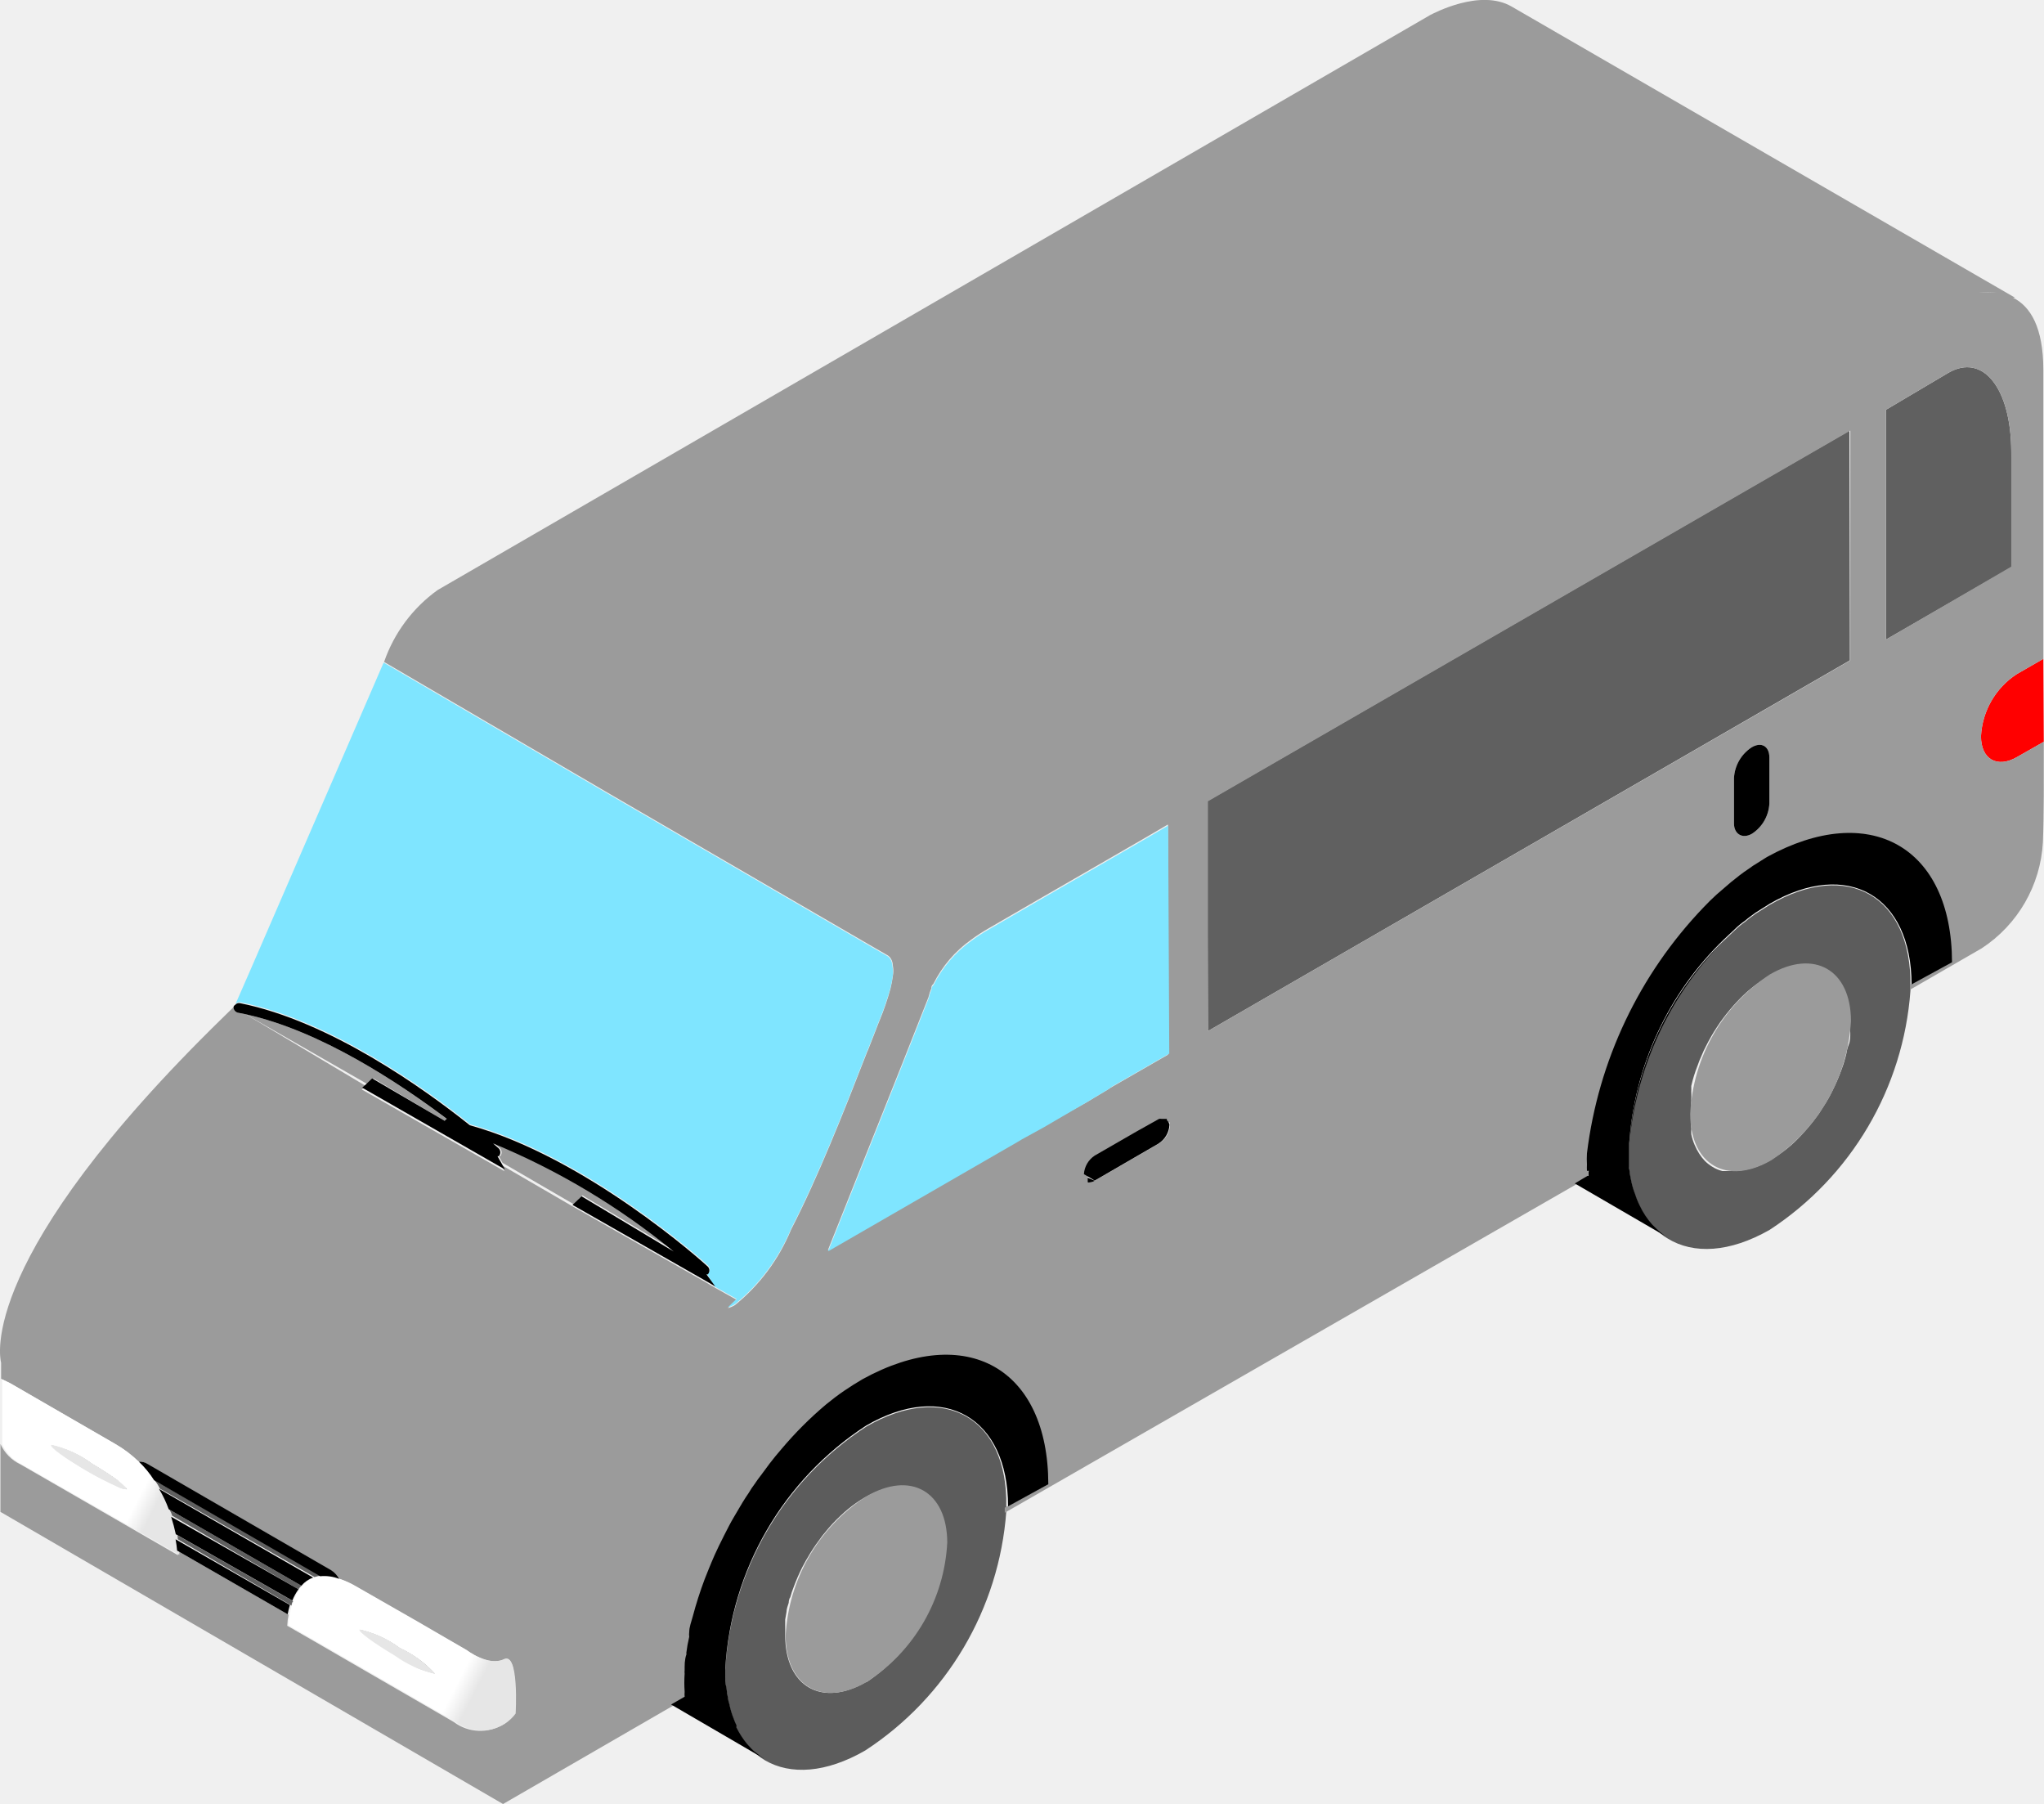
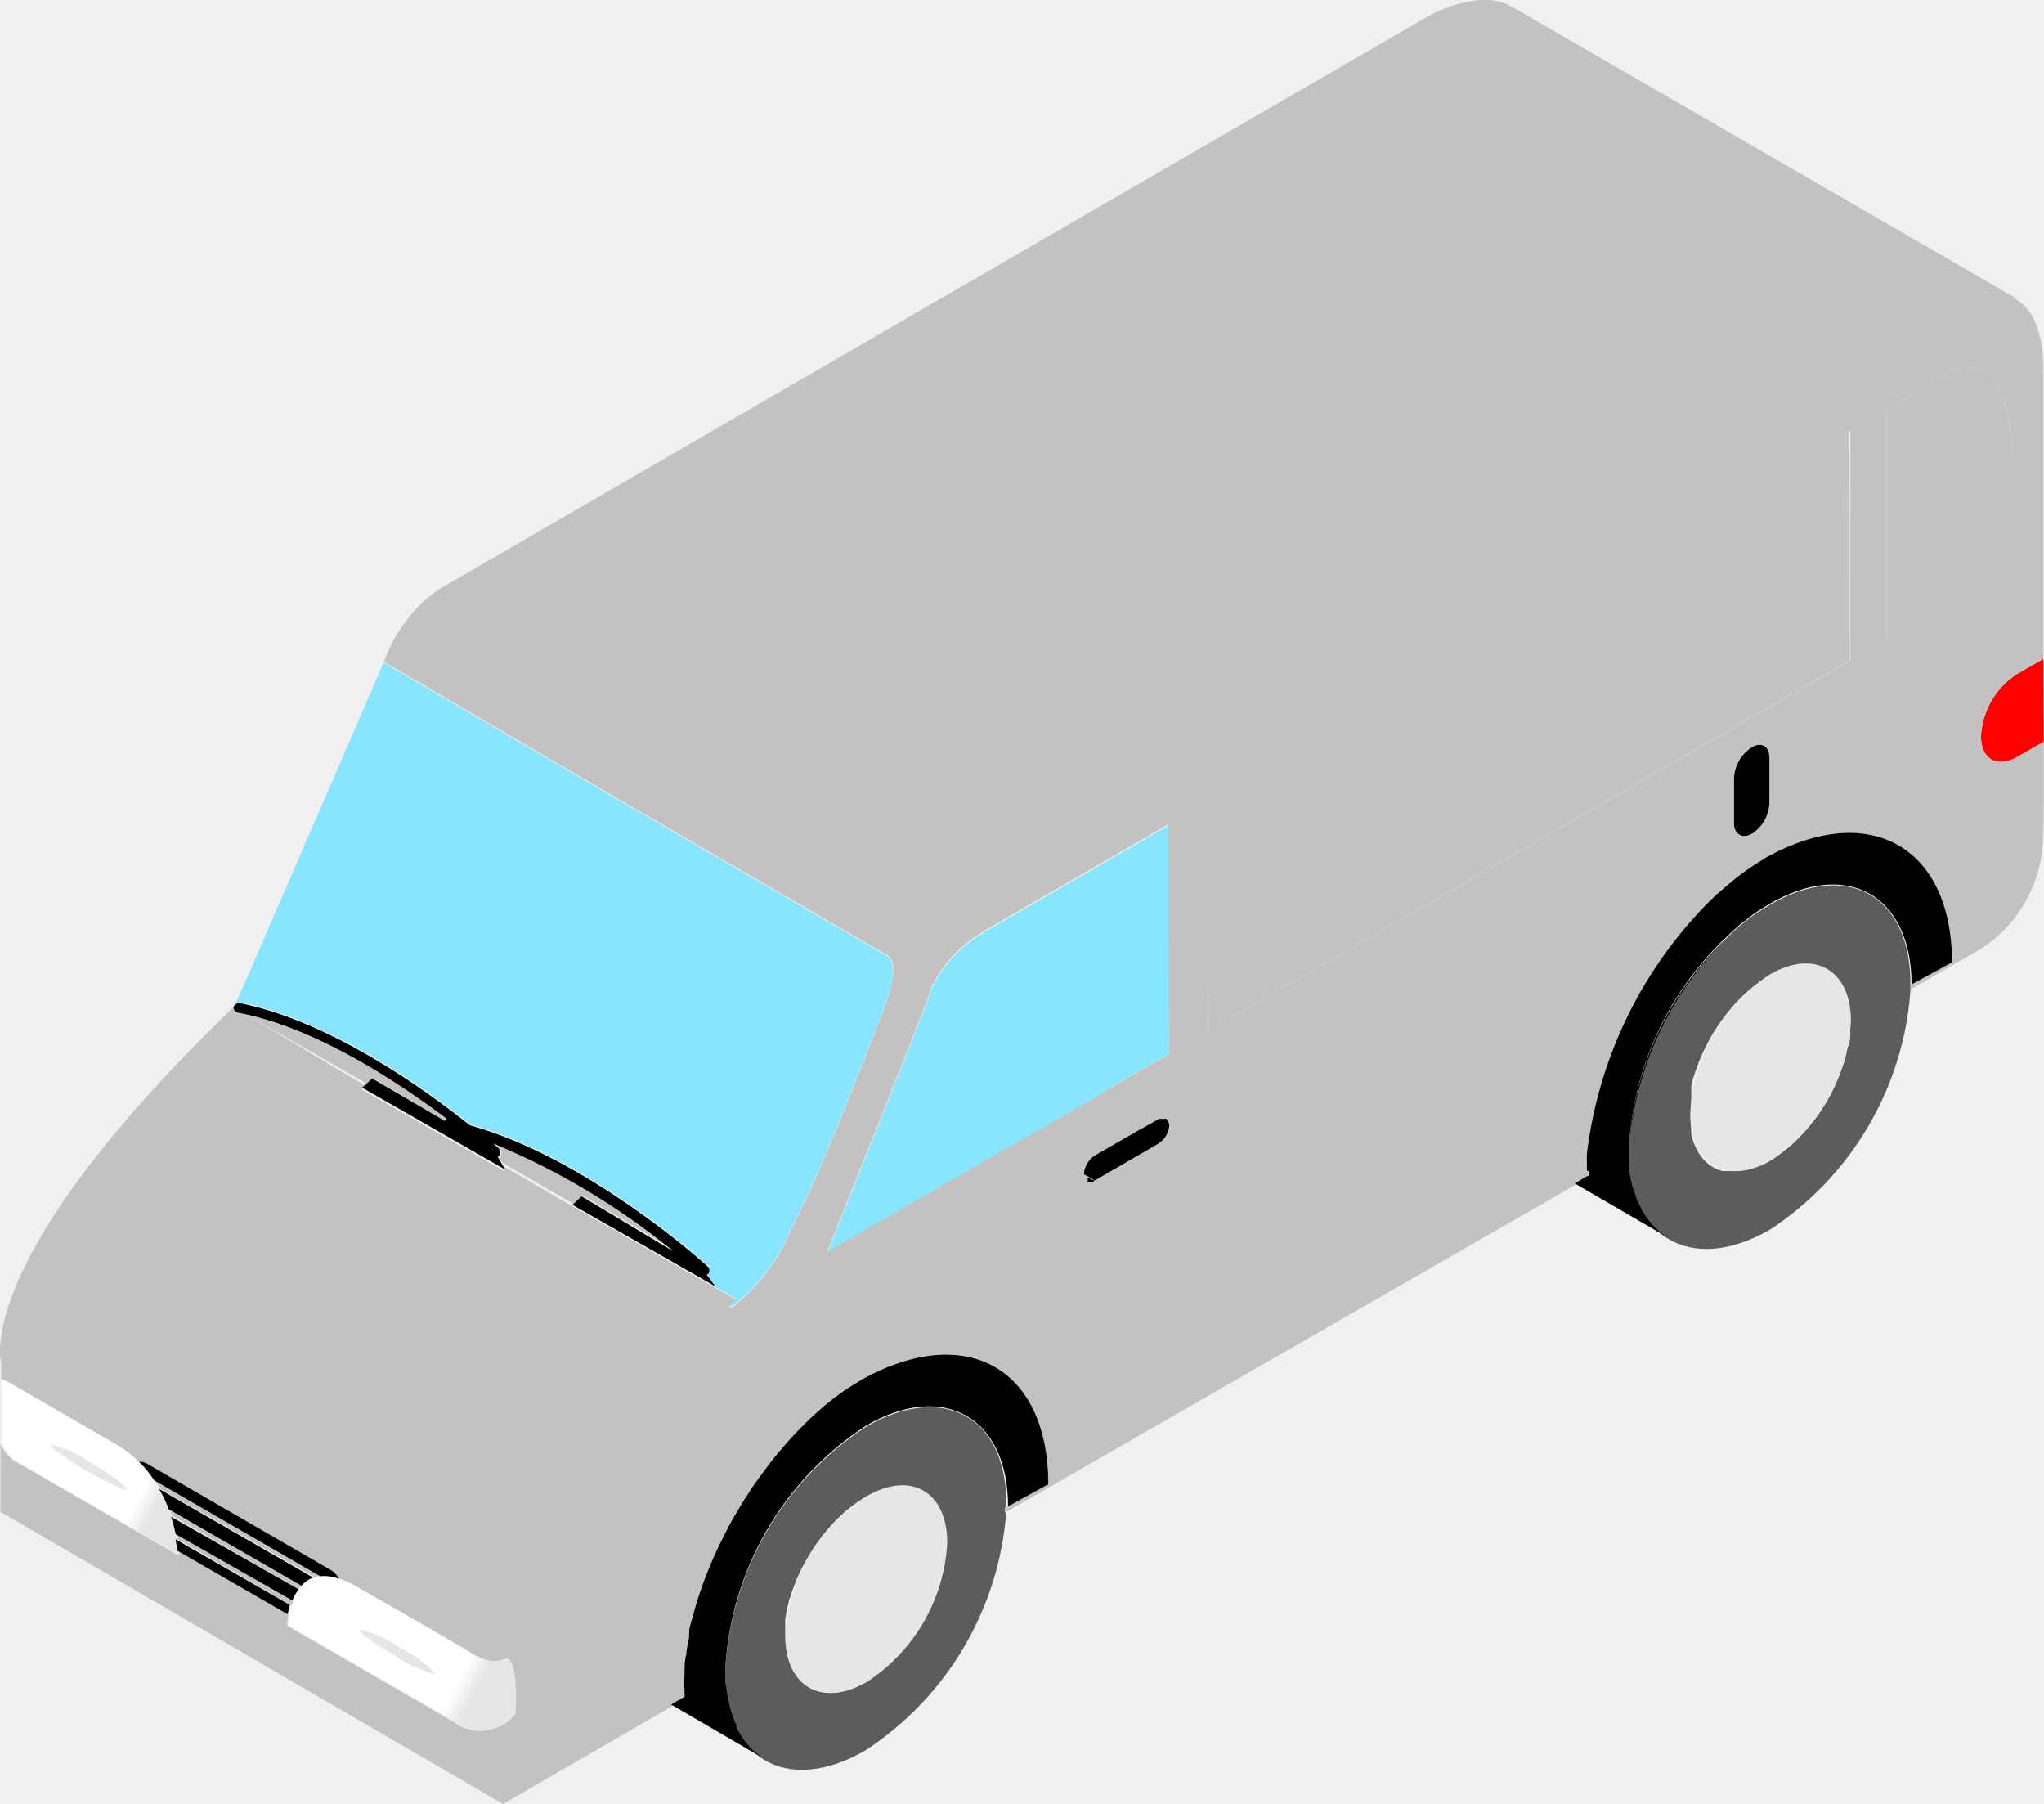
<svg xmlns="http://www.w3.org/2000/svg" xmlns:xlink="http://www.w3.org/1999/xlink" id="Capa_1" data-name="Capa 1" viewBox="0 0 92.44 81.55">
  <defs>
-     <style>.cls-1{fill:red;}.cls-2{fill:#b0b1b1;}.cls-3{fill:#5c5c5c;}.cls-4{fill:#606060;}.cls-5{fill:#9b9b9b;}.cls-6{fill:url(#linear-gradient);}.cls-7{fill:url(#linear-gradient-2);}.cls-8{fill:url(#linear-gradient-3);}.cls-9{fill:#fff;}.cls-10{fill:#e6e6e6;}.cls-11{fill:#7fe5ff;}</style>
+     <style>.cls-1{fill:red;}.cls-2{fill:#b0b1b1;}.cls-3{fill:#5c5c5c;}.body{fill:#c4c2c1;}.cls-6{fill:url(#linear-gradient);}.cls-7{fill:url(#linear-gradient-2);}.cls-8{fill:url(#linear-gradient-3);}.cls-9{fill:#fff;}.cls-10{fill:#e6e6e6;}.cls-11{fill:#87e5ff;}.cls-12{fill:#e6e6e6;}</style>
    <linearGradient id="linear-gradient" x1="34.22" y1="120.26" x2="44.27" y2="125.41" gradientUnits="userSpaceOnUse">
      <stop offset="0" stop-color="#fff" />
      <stop offset="0.74" stop-color="#fff" />
      <stop offset="0.82" stop-color="#e6e6e6" />
    </linearGradient>
    <linearGradient id="linear-gradient-2" x1="37.12" y1="121.93" x2="40.52" y2="123.68" xlink:href="#linear-gradient" />
    <linearGradient id="linear-gradient-3" x1="20.16" y1="112" x2="29.76" y2="116.92" xlink:href="#linear-gradient" />
  </defs>
  <path class="cls-1" d="M113.32,81.68l-1.21.69c-.9.52-1.63.1-1.63-.94a3.57,3.57,0,0,1,1.62-2.81l1.2-.69C113.31,79.22,113.31,80.48,113.32,81.68Z" transform="translate(-20.89 -48.14)" />
  <path class="cls-2" d="M73.63,98.7l-.09,0h0a.11.11,0,0,1,.08,0Z" transform="translate(-20.89 -48.14)" />
  <path class="cls-2" d="M70.4,101.53a.55.55,0,0,1-.22.07.17.17,0,0,1-.1,0h0l0,0s0,0,0-.06a.05.05,0,0,1,0,0s0,0,0,0,0-.1,0-.15Z" transform="translate(-20.89 -48.14)" />
  <path class="cls-3" d="M100.93,89.05l-.65.41c-.15.11-.32.23-.47.36a3.35,3.35,0,0,0-.47.39l-.49.46a14.17,14.17,0,0,0-4.28,9.22c0,.07,0,.13,0,.2v.22c0,.23,0,.45,0,.66a.13.13,0,0,0,0,.06,5.58,5.58,0,0,0,.1.59,3.43,3.43,0,0,0,.17.57,3.52,3.52,0,0,0,.21.52,3.57,3.57,0,0,0,.57.86c.12.12.24.24.36.34a2.44,2.44,0,0,0,.33.23c1.17.72,2.8.64,4.61-.39a14.14,14.14,0,0,0,6.37-10.82V92.7C107.33,88.66,104.46,87,100.93,89.05Zm3.64,5.79c0,.18,0,.37-.08.56s-.08.34-.13.51a5.1,5.1,0,0,1-.2.63,8.74,8.74,0,0,1-.39.9,6.08,6.08,0,0,1-.42.74l-.21.33-.27.36c-.16.2-.32.39-.49.57a5.88,5.88,0,0,1-1.42,1.15,3.34,3.34,0,0,1-1.64.5l-.27,0-.13,0-.13,0a1.52,1.52,0,0,1-.47-.2,1.85,1.85,0,0,1-.32-.25,2.1,2.1,0,0,1-.26-.33,2.52,2.52,0,0,1-.21-.4h0a2.57,2.57,0,0,1-.15-.47h0a1.09,1.09,0,0,1,0-.26,2.72,2.72,0,0,1,0-.58,2.42,2.42,0,0,1,0-.46.91.91,0,0,1,0-.23,1.1,1.1,0,0,1,0-.18l0-.16a.76.76,0,0,1,0-.16.22.22,0,0,1,0-.08.36.36,0,0,1,0-.1,6.21,6.21,0,0,1,.28-.9,4.22,4.22,0,0,1,.18-.45,4.54,4.54,0,0,1,.21-.45,8.1,8.1,0,0,1,.49-.85c.09-.14.18-.27.28-.4a9,9,0,0,1,.62-.74,6.29,6.29,0,0,1,1.42-1.15c2-1.16,3.65-.23,3.66,2.09A5.21,5.21,0,0,1,104.57,94.84Z" transform="translate(-20.89 -48.14)" />
-   <path class="cls-4" d="M111.87,73.78l-5.69,3.28,0-10.39L109,65c1.57-.91,2.84.69,2.85,3.56Z" transform="translate(-20.89 -48.14)" />
-   <path class="cls-4" d="M73.59,98.67a.11.11,0,0,0-.08,0h0l.09,0Zm19.14,2.47v.22l.07,0h0a.6.6,0,0,1,0-.23Z" transform="translate(-20.89 -48.14)" />
-   <polygon class="cls-4" points="83.66 29.86 54.63 46.62 54.59 36.23 83.64 19.47 83.66 29.86" />
+   <path class="body" d="M111.87,73.78l-5.69,3.28,0-10.39L109,65c1.57-.91,2.84.69,2.85,3.56Z" transform="translate(-20.89 -48.14)" />
+   <path class="body" d="M73.59,98.67a.11.11,0,0,0-.08,0h0l.09,0Zm19.14,2.47v.22l.07,0h0a.6.6,0,0,1,0-.23Z" transform="translate(-20.89 -48.14)" />
+   <polygon class="body" points="83.66 29.86 54.63 46.62 54.59 36.23 83.64 19.47 83.66 29.86" />
  <path class="cls-3" d="M60.06,112.65a14.06,14.06,0,0,0-6.37,11v.22c0,.23,0,.45.06.67a2.7,2.7,0,0,0,.06.41,1.41,1.41,0,0,0,.07.31,3.7,3.7,0,0,0,.19.64,2.88,2.88,0,0,0,.13.31.47.47,0,0,0,0,.1,3.93,3.93,0,0,0,.48.74l.13.14a1.64,1.64,0,0,0,.31.28,2.36,2.36,0,0,0,.36.26l0,0c1.16.68,2.77.58,4.54-.44a14.14,14.14,0,0,0,6.38-10.81v-.23C66.47,112.25,63.59,110.6,60.06,112.65Zm0,11.54c-2,1.16-3.65.22-3.66-2.09v0c0-.14,0-.29,0-.43l0-.3.06-.35c0-.14.06-.27.1-.41s0,0,0,0,0-.16.07-.25a4,4,0,0,1,.15-.45,8.74,8.74,0,0,1,.39-.9c.08-.14.15-.29.24-.43a7.24,7.24,0,0,1,.54-.82,3,3,0,0,1,.27-.35,6.75,6.75,0,0,1,.68-.73c.11-.11.23-.21.35-.31a5.67,5.67,0,0,1,.73-.51c2-1.16,3.66-.22,3.67,2.09A8.07,8.07,0,0,1,60.09,124.19Z" transform="translate(-20.89 -48.14)" />
-   <path class="cls-4" d="M39,122.65a4.8,4.8,0,0,0-1.81-.83c-.06.1.66.62,1.6,1.18a5,5,0,0,0,1.81.82A5,5,0,0,0,39,122.65Zm-11.12-7.58a2.2,2.2,0,0,1,.24.38l7,4a.94.94,0,0,1,.3-.06Zm.79,1.6h0L34.39,120a.65.65,0,0,1,.13-.16l-6-3.46C28.56,116.49,28.6,116.58,28.63,116.67Zm.26,1.07,5.15,3c0-.06,0-.13.07-.2l-5.27-3C28.86,117.57,28.88,117.66,28.89,117.74Zm-2.68-2.65v0a0,0,0,0,0,0,0c-.29-.21-.71-.49-1.2-.78a4.8,4.8,0,0,0-1.81-.83c-.06.1.66.62,1.6,1.18a13.94,13.94,0,0,0,1.36.7,1,1,0,0,0,.43.13h0S26.48,115.3,26.21,115.09Zm0,.89h0Z" transform="translate(-20.89 -48.14)" />
-   <path class="cls-5" d="M100.93,92.2c2-1.16,3.66-.22,3.67,2.09A8.09,8.09,0,0,1,101,100.6c-2,1.16-3.66.22-3.67-2.09A8,8,0,0,1,100.93,92.2Z" transform="translate(-20.89 -48.14)" />
-   <path class="cls-5" d="M60.07,115.8c2-1.17,3.65-.23,3.66,2.08a8,8,0,0,1-3.64,6.31c-2,1.16-3.66.22-3.67-2.09A8,8,0,0,1,60.07,115.8Z" transform="translate(-20.89 -48.14)" />
-   <path class="cls-5" d="M41.09,98.73a.22.22,0,0,0-.1.09L37.78,96.9l-.27.26L32,94C35.4,94.75,38.93,97.1,41.09,98.73Z" transform="translate(-20.89 -48.14)" />
-   <path class="cls-5" d="M51.4,104.69l-4.17-2.5-.41.39-3.2-1.86-.17-.3.06,0a.26.26,0,0,0,0-.35l-.26-.23A32.44,32.44,0,0,1,51.4,104.69Z" transform="translate(-20.89 -48.14)" />
-   <path class="cls-5" d="M113.32,81.68l-1.21.69c-.9.52-1.63.1-1.63-.94a3.57,3.57,0,0,1,1.62-2.81l1.2-.69c0-5.13,0-10.51,0-13.06,0-1.94-.59-2.88-1.37-3.27l.09,0L89.26,48.44c-1.42-.83-3.53.3-3.69.38l-44.89,26a6.69,6.69,0,0,0-2.42,3.25l10.26,6,11.69,6.79.78.45h0a.46.46,0,0,1,.2.19.66.66,0,0,1,.08.3,1.23,1.23,0,0,1,0,.47,5.26,5.26,0,0,1-.11.58,11.67,11.67,0,0,1-.49,1.43c-.05.13-.11.27-.16.41l-.36.92a1.54,1.54,0,0,0-.08.19c-1,2.57-2.2,5.61-3.4,7.93a8.63,8.63,0,0,1-2.54,3.42,1.3,1.3,0,0,1-.32.14l.39-.38-1-.56-.39-.23-6.07-3.46,0,0-3.2-1.86.17.3-6.46-3.7.18-.16L32,94l-.35-.07a.26.26,0,0,1-.2-.25l-.48.47C19.85,105,20.88,109.51,20.94,109.76v.72l.39.19,2.11,1.22,2.63,1.52a5.27,5.27,0,0,1,1.07.81.64.64,0,0,1,.37.09l8.33,4.82a1.07,1.07,0,0,1,.39.4h0a3.94,3.94,0,0,1,.74.34l2.78,1.6L42,122.76s1,.75,1.68.41h0c.7-.34.48,2.47.48,2.47a1.9,1.9,0,0,1-.49.46,2,2,0,0,1-2.26-.1c-1-.57-7.2-4.17-7.53-4.35a3.34,3.34,0,0,1,.06-.5h0l-5-2.88c0,.1,0,.17,0,.19l-7.13-4.11a1.85,1.85,0,0,1-.9-.92v3.07l22.73,13.21,7.61-4.4.61-.35a1.64,1.64,0,0,1,0-.22h0v0a7.68,7.68,0,0,1,0-.83.61.61,0,0,1,0-.14c0-.23,0-.48.08-.72a.22.22,0,0,0,0-.08,6.43,6.43,0,0,1,.13-.72.78.78,0,0,1,0-.21c0-.24.1-.48.16-.71a17.44,17.44,0,0,1,.54-1.69l.18-.45c.09-.22.18-.44.27-.64s.27-.58.42-.87.29-.58.46-.86.26-.45.39-.66.17-.27.26-.4a4.4,4.4,0,0,1,.3-.45c.08-.12.15-.22.23-.32s.28-.38.43-.58.36-.45.54-.66a16.76,16.76,0,0,1,2-2c.27-.22.54-.43.82-.62s.55-.36.84-.53c4.54-2.62,8.23-.52,8.24,4.71l-1.82,1v.23L92.16,101.7l.57-.34v-.22a2.81,2.81,0,0,1,0-.29,4.19,4.19,0,0,1,0-.5,18.41,18.41,0,0,1,5.28-11.13c.19-.2.38-.39.58-.57l.65-.56h0a3.79,3.79,0,0,1,.39-.31c.14-.11.3-.22.45-.32a3.15,3.15,0,0,1,.33-.22l.46-.29c4.54-2.62,8.24-.52,8.25,4.7l-1.83,1v.23l3.22-1.86a6.13,6.13,0,0,0,2.77-4.79C113.33,85,113.32,83.38,113.32,81.68Zm-2.11-20.3a3.37,3.37,0,0,0-.84,0A2.63,2.63,0,0,1,111.21,61.38ZM68.09,99.06l-1,.55h0l-.2.12-8.56,4.94,3.19-8h0l.08-.2.36-.91.71-1.8.21-.53a2.11,2.11,0,0,1,.13-.4c0-.06,0-.13.09-.2a5.43,5.43,0,0,1,1.71-2h0a7.94,7.94,0,0,1,.8-.52c2.37-1.38,7.82-4.51,8.1-4.69l0,10.41-2.59,1.49L71,97.4,70,98Zm5.19.8-2.88,1.67a.55.55,0,0,1-.22.07.17.17,0,0,1-.1,0h0l0,0s0,0,0-.06a.05.05,0,0,1,0,0s0,0,0,0,0-.1,0-.15a1.09,1.09,0,0,1,.49-.84l1.91-1.1,1-.56a.26.26,0,0,1,.1,0l.06,0h.07a.11.11,0,0,1,.08,0l0,0h0s0,0,0,0l0,0a0,0,0,0,0,0,0,.16.16,0,0,1,0,.06.36.36,0,0,1,0,.19A1.07,1.07,0,0,1,73.28,99.86Zm27.63-15.39a1.73,1.73,0,0,1-.79,1.37c-.44.25-.81,0-.81-.46V83.31a1.77,1.77,0,0,1,.8-1.38c.44-.26.8-.05.8.46ZM75.52,94.76l0-10.39,29.05-16.76,0,10.39Zm30.66-17.7,0-10.39L109,65c1.57-.91,2.84.69,2.85,3.56l0,5.2Z" transform="translate(-20.89 -48.14)" />
+   <path class="body" d="M39,122.65a4.8,4.8,0,0,0-1.81-.83c-.06.1.66.62,1.6,1.18a5,5,0,0,0,1.81.82A5,5,0,0,0,39,122.65Zm-11.12-7.58a2.2,2.2,0,0,1,.24.38l7,4a.94.94,0,0,1,.3-.06Zm.79,1.6h0L34.39,120a.65.65,0,0,1,.13-.16l-6-3.46C28.56,116.49,28.6,116.58,28.63,116.67Zm.26,1.07,5.15,3c0-.06,0-.13.07-.2l-5.27-3C28.86,117.57,28.88,117.66,28.89,117.74Zm-2.68-2.65v0a0,0,0,0,0,0,0c-.29-.21-.71-.49-1.2-.78a4.8,4.8,0,0,0-1.81-.83c-.06.1.66.62,1.6,1.18a13.94,13.94,0,0,0,1.36.7,1,1,0,0,0,.43.13h0S26.48,115.3,26.21,115.09Zm0,.89h0Z" transform="translate(-20.89 -48.14)" />
+   <path class="cls-12" d="M100.93,92.2c2-1.16,3.66-.22,3.67,2.09A8.09,8.09,0,0,1,101,100.6c-2,1.16-3.66.22-3.67-2.09A8,8,0,0,1,100.93,92.2Z" transform="translate(-20.89 -48.14)" />
+   <path class="cls-12" d="M60.07,115.8c2-1.17,3.65-.23,3.66,2.08a8,8,0,0,1-3.64,6.31c-2,1.16-3.66.22-3.67-2.09A8,8,0,0,1,60.07,115.8Z" transform="translate(-20.89 -48.14)" />
+   <path class="body" d="M41.09,98.73a.22.22,0,0,0-.1.09L37.78,96.9l-.27.26L32,94C35.4,94.75,38.93,97.1,41.09,98.73Z" transform="translate(-20.89 -48.14)" />
+   <path class="body" d="M51.4,104.69l-4.17-2.5-.41.39-3.2-1.86-.17-.3.06,0a.26.26,0,0,0,0-.35l-.26-.23A32.44,32.44,0,0,1,51.4,104.69Z" transform="translate(-20.89 -48.14)" />
+   <path class="body" d="M113.32,81.68l-1.21.69c-.9.52-1.63.1-1.63-.94a3.57,3.57,0,0,1,1.62-2.81l1.2-.69c0-5.13,0-10.51,0-13.06,0-1.94-.59-2.88-1.37-3.27l.09,0L89.26,48.44c-1.42-.83-3.53.3-3.69.38l-44.89,26a6.69,6.69,0,0,0-2.42,3.25l10.26,6,11.69,6.79.78.45h0a.46.46,0,0,1,.2.19.66.66,0,0,1,.08.3,1.23,1.23,0,0,1,0,.47,5.26,5.26,0,0,1-.11.58,11.67,11.67,0,0,1-.49,1.43c-.05.13-.11.27-.16.41l-.36.92a1.54,1.54,0,0,0-.08.19c-1,2.57-2.2,5.61-3.4,7.93a8.63,8.63,0,0,1-2.54,3.42,1.3,1.3,0,0,1-.32.14l.39-.38-1-.56-.39-.23-6.07-3.46,0,0-3.2-1.86.17.3-6.46-3.7.18-.16L32,94l-.35-.07a.26.26,0,0,1-.2-.25l-.48.47C19.85,105,20.88,109.51,20.94,109.76v.72l.39.19,2.11,1.22,2.63,1.52a5.27,5.27,0,0,1,1.07.81.64.64,0,0,1,.37.09l8.33,4.82a1.07,1.07,0,0,1,.39.4h0a3.94,3.94,0,0,1,.74.34l2.78,1.6L42,122.76s1,.75,1.68.41h0c.7-.34.48,2.47.48,2.47a1.9,1.9,0,0,1-.49.46,2,2,0,0,1-2.26-.1c-1-.57-7.2-4.17-7.53-4.35a3.34,3.34,0,0,1,.06-.5h0l-5-2.88c0,.1,0,.17,0,.19l-7.13-4.11a1.85,1.85,0,0,1-.9-.92v3.07l22.73,13.21,7.61-4.4.61-.35a1.64,1.64,0,0,1,0-.22h0v0a7.68,7.68,0,0,1,0-.83.61.61,0,0,1,0-.14c0-.23,0-.48.08-.72a.22.22,0,0,0,0-.08,6.43,6.43,0,0,1,.13-.72.78.78,0,0,1,0-.21c0-.24.1-.48.16-.71a17.44,17.44,0,0,1,.54-1.69l.18-.45c.09-.22.18-.44.27-.64s.27-.58.42-.87.29-.58.46-.86.26-.45.39-.66.17-.27.26-.4a4.4,4.4,0,0,1,.3-.45c.08-.12.15-.22.23-.32s.28-.38.43-.58.36-.45.54-.66a16.76,16.76,0,0,1,2-2c.27-.22.54-.43.82-.62s.55-.36.84-.53c4.54-2.62,8.23-.52,8.24,4.71l-1.82,1v.23L92.16,101.7l.57-.34v-.22a2.81,2.81,0,0,1,0-.29,4.19,4.19,0,0,1,0-.5,18.41,18.41,0,0,1,5.28-11.13c.19-.2.38-.39.58-.57l.65-.56h0a3.79,3.79,0,0,1,.39-.31c.14-.11.3-.22.45-.32a3.15,3.15,0,0,1,.33-.22l.46-.29c4.54-2.62,8.24-.52,8.25,4.7l-1.83,1v.23l3.22-1.86a6.13,6.13,0,0,0,2.77-4.79C113.33,85,113.32,83.38,113.32,81.68Zm-2.11-20.3a3.37,3.37,0,0,0-.84,0A2.63,2.63,0,0,1,111.21,61.38ZM68.09,99.06l-1,.55h0l-.2.12-8.56,4.94,3.19-8h0l.08-.2.36-.91.71-1.8.21-.53a2.11,2.11,0,0,1,.13-.4c0-.06,0-.13.09-.2a5.43,5.43,0,0,1,1.71-2h0a7.94,7.94,0,0,1,.8-.52c2.37-1.38,7.82-4.51,8.1-4.69l0,10.41-2.59,1.49L71,97.4,70,98Zm5.19.8-2.88,1.67a.55.55,0,0,1-.22.07.17.17,0,0,1-.1,0h0l0,0s0,0,0-.06a.05.05,0,0,1,0,0s0,0,0,0,0-.1,0-.15a1.09,1.09,0,0,1,.49-.84l1.91-1.1,1-.56a.26.26,0,0,1,.1,0l.06,0h.07a.11.11,0,0,1,.08,0l0,0h0s0,0,0,0l0,0a0,0,0,0,0,0,0,.16.16,0,0,1,0,.06.36.36,0,0,1,0,.19A1.07,1.07,0,0,1,73.28,99.86Zm27.63-15.39a1.73,1.73,0,0,1-.79,1.37c-.44.25-.81,0-.81-.46V83.31a1.77,1.77,0,0,1,.8-1.38c.44-.26.8-.05.8.46ZM75.52,94.76l0-10.39,29.05-16.76,0,10.39Zm30.66-17.7,0-10.39L109,65c1.57-.91,2.84.69,2.85,3.56l0,5.2Z" transform="translate(-20.89 -48.14)" />
  <path class="cls-6" d="M43.68,123.16h0c-.71.34-1.68-.41-1.68-.41l-2.22-1.29L37,119.87a3.94,3.94,0,0,0-.74-.34h0a1.87,1.87,0,0,0-.86-.12h0a.94.94,0,0,0-.3.06,1.24,1.24,0,0,0-.53.37.65.65,0,0,0-.13.16,2.33,2.33,0,0,0-.28.51c0,.07,0,.14-.07.2a4.19,4.19,0,0,0-.1.42h0a3.34,3.34,0,0,0-.06.5c.33.18,6.55,3.78,7.53,4.35a2,2,0,0,0,2.26.1,1.9,1.9,0,0,0,.49-.46S44.38,122.82,43.68,123.16ZM38.75,123c-.94-.56-1.66-1.08-1.6-1.18a4.8,4.8,0,0,1,1.81.83,5,5,0,0,1,1.6,1.17A5,5,0,0,1,38.75,123Z" transform="translate(-20.89 -48.14)" />
  <path class="cls-7" d="M40.56,123.82a5,5,0,0,1-1.81-.82c-.94-.56-1.66-1.08-1.6-1.18a4.8,4.8,0,0,1,1.81.83A5,5,0,0,1,40.56,123.82Z" transform="translate(-20.89 -48.14)" />
  <path class="cls-8" d="M29,118.25a5,5,0,0,0-.07-.51c0-.08,0-.17-.05-.27s-.12-.5-.21-.79h0c0-.09-.07-.18-.11-.29h0a5.12,5.12,0,0,0-.44-.92,2.2,2.2,0,0,0-.24-.38h0a4.46,4.46,0,0,0-.69-.84,5.27,5.27,0,0,0-1.07-.81l-2.63-1.52-2.11-1.22-.39-.19v2.93a1.85,1.85,0,0,0,.9.92L29,118.44S29,118.35,29,118.25Zm-5.77-4.77a4.8,4.8,0,0,1,1.81.83c.49.29.91.57,1.2.78a0,0,0,0,1,0,0v0c.27.21.42.35.39.39h0a1,1,0,0,1-.43-.13,13.94,13.94,0,0,1-1.36-.7C23.85,114.1,23.13,113.58,23.19,113.48Zm3,2.49h0Z" transform="translate(-20.89 -48.14)" />
  <path class="cls-9" d="M26.6,115.48h0a1,1,0,0,1-.43-.13,13.94,13.94,0,0,1-1.36-.7c-.94-.56-1.66-1.08-1.6-1.18a4.8,4.8,0,0,1,1.81.83c.49.29.91.57,1.2.78a0,0,0,0,1,0,0v0C26.48,115.3,26.63,115.44,26.6,115.48Z" transform="translate(-20.89 -48.14)" />
  <path class="cls-10" d="M40.56,123.82a5,5,0,0,1-1.81-.82c-.94-.56-1.66-1.08-1.6-1.18a4.8,4.8,0,0,1,1.81.83A5,5,0,0,1,40.56,123.82Z" transform="translate(-20.89 -48.14)" />
  <path class="cls-10" d="M26.6,115.48h0a1,1,0,0,1-.43-.13,13.94,13.94,0,0,1-1.36-.7c-.94-.56-1.66-1.08-1.6-1.18a4.8,4.8,0,0,1,1.81.83c.49.29.91.57,1.2.78h0C26.48,115.3,26.63,115.44,26.6,115.48Z" transform="translate(-20.89 -48.14)" />
  <path class="cls-11" d="M73.77,95.78l-2.59,1.49L71,97.4,70,98l-1.9,1.11-1,.55h0l-.2.12-8.56,4.94,3.19-8h0l.08-.2.36-.91.71-1.8.21-.53a2.11,2.11,0,0,1,.13-.4c0-.06,0-.13.09-.2a5.43,5.43,0,0,1,1.71-2h0a7.94,7.94,0,0,1,.8-.52c2.37-1.38,7.82-4.51,8.1-4.69Z" transform="translate(-20.89 -48.14)" />
  <path class="cls-11" d="M61.27,92.23a5.26,5.26,0,0,1-.11.58,11.67,11.67,0,0,1-.49,1.43c-.05.13-.11.27-.16.41l-.36.92a1.54,1.54,0,0,0-.08.19c-1,2.57-2.2,5.61-3.4,7.93a8.63,8.63,0,0,1-2.54,3.42,1.3,1.3,0,0,1-.32.14l.39-.38-1-.56-.34-.59.06,0a.25.25,0,0,0,0-.35c-.23-.22-5.51-4.94-10.76-6.39-2.08-1.66-6.34-4.71-10.39-5.52a.23.23,0,0,0-.23.08l.7-1.6,6-13.84,10.26,6,11.69,6.79.78.45h0a.46.46,0,0,1,.2.19.66.66,0,0,1,.08.3A1.23,1.23,0,0,1,61.27,92.23Z" transform="translate(-20.89 -48.14)" />
  <path d="M109.17,91.65l-1.83,1c0-4-2.88-5.69-6.41-3.65l-.65.41c-.15.11-.32.23-.47.36a3.35,3.35,0,0,0-.47.39l-.49.46a14.17,14.17,0,0,0-4.28,9.22c0,.07,0,.13,0,.2v.22c0,.23,0,.45,0,.66a.13.13,0,0,0,0,.06,5.58,5.58,0,0,0,.1.59,3.43,3.43,0,0,0,.17.57,3.52,3.52,0,0,0,.21.52,3.57,3.57,0,0,0,.57.86c.12.12.24.24.36.34a2.44,2.44,0,0,0,.33.23l-4.2-2.44.57-.34.07,0h0a.6.6,0,0,1,0-.23l-.09,0a2.81,2.81,0,0,1,0-.29,4.19,4.19,0,0,1,0-.5,19.49,19.49,0,0,1,5.28-11.13c.19-.2.38-.39.58-.57l.65-.56h0l.39-.31c.14-.11.3-.22.45-.32a3.15,3.15,0,0,1,.33-.22l.46-.29C105.46,84.33,109.16,86.43,109.17,91.65Z" transform="translate(-20.89 -48.14)" />
  <path d="M92.82,101.09a.6.6,0,0,0,0,.23h0l-.07,0v-.22Z" transform="translate(-20.89 -48.14)" />
  <path d="M98.05,89.22a19.49,19.49,0,0,0-5.28,11.13A18.41,18.41,0,0,1,98.05,89.22Z" transform="translate(-20.89 -48.14)" />
  <path d="M92.82,101.09a.6.6,0,0,0,0,.23h0l-.07,0v-.22Z" transform="translate(-20.89 -48.14)" />
  <path d="M98.85,90.67a15,15,0,0,0-4.28,9.22A14.17,14.17,0,0,1,98.85,90.67Z" transform="translate(-20.89 -48.14)" />
  <path d="M70.4,101.53a.55.55,0,0,1-.22.07.17.17,0,0,1-.1,0h0l0,0s0,0,0-.06a.05.05,0,0,1,0,0s0,0,0,0,0-.1,0-.15Z" transform="translate(-20.89 -48.14)" />
  <path d="M68.3,115.25l-1.82,1c0-4-2.89-5.7-6.42-3.65a14.06,14.06,0,0,0-6.37,11v.22c0,.23,0,.45.06.67a2.7,2.7,0,0,0,.06.41,1.41,1.41,0,0,0,.07.31,3.7,3.7,0,0,0,.19.64,2.88,2.88,0,0,0,.13.31.47.47,0,0,0,0,.1,3.93,3.93,0,0,0,.48.74l.13.14a1.64,1.64,0,0,0,.31.28,2.36,2.36,0,0,0,.36.26l-4.24-2.47.61-.35a1.64,1.64,0,0,1,0-.22h0v0a7.68,7.68,0,0,1,0-.83.61.61,0,0,1,0-.14c0-.23,0-.48.08-.72a.22.22,0,0,0,0-.08,6.43,6.43,0,0,1,.13-.72.78.78,0,0,1,0-.21c0-.24.1-.48.16-.71a17.44,17.44,0,0,1,.54-1.69l.18-.45c.09-.22.18-.44.27-.64s.27-.58.42-.87.29-.58.46-.86.26-.45.39-.66.17-.27.26-.4a4.4,4.4,0,0,1,.3-.45c.08-.12.15-.22.23-.32s.28-.38.43-.58.36-.45.54-.66a16.76,16.76,0,0,1,2-2c.27-.22.54-.43.82-.62s.55-.36.84-.53C64.6,107.92,68.29,110,68.3,115.25Z" transform="translate(-20.89 -48.14)" />
  <path d="M73.78,99a1.07,1.07,0,0,1-.5.85l-2.88,1.67-.49-.29a1.09,1.09,0,0,1,.49-.84l1.91-1.1,1-.56a.26.26,0,0,1,.1,0l.06,0h.1l.09,0h0s0,0,0,0l0,0a0,0,0,0,0,0,0,.16.16,0,0,1,0,.06A.36.36,0,0,1,73.78,99Z" transform="translate(-20.89 -48.14)" />
  <path d="M100.91,82.39v2.08a1.73,1.73,0,0,1-.79,1.37c-.44.25-.81,0-.81-.46V83.31a1.77,1.77,0,0,1,.8-1.38C100.55,81.67,100.91,81.88,100.91,82.39Z" transform="translate(-20.89 -48.14)" />
  <path d="M34,120.71a4.19,4.19,0,0,0-.1.42l-5-2.88a5,5,0,0,0-.07-.51Z" transform="translate(-20.89 -48.14)" />
  <path d="M34.39,120a2.33,2.33,0,0,0-.28.51l-5.27-3c-.05-.24-.12-.5-.21-.79Z" transform="translate(-20.89 -48.14)" />
  <path d="M36.23,119.53a1.87,1.87,0,0,0-.86-.12h0l-7.51-4.34h0a4.46,4.46,0,0,0-.69-.84.64.64,0,0,1,.37.09l8.33,4.82A1.07,1.07,0,0,1,36.23,119.53Z" transform="translate(-20.89 -48.14)" />
  <path d="M35.05,119.47a1.24,1.24,0,0,0-.53.37l-6-3.46h0a5.12,5.12,0,0,0-.44-.92Z" transform="translate(-20.89 -48.14)" />
  <path d="M53.24,106.31l-.39-.23-6.07-3.46,0,0,.41-.39,4.17,2.5a32.44,32.44,0,0,0-8.17-4.89l.26.23a.26.26,0,0,1,0,.35l-.06,0,.17.3.17.3-6.46-3.7.18-.16.27-.26L41,98.82a.22.22,0,0,1,.1-.09C38.93,97.1,35.4,94.75,32,94l-.35-.07a.26.26,0,0,1-.2-.25v0a.14.14,0,0,1,.07-.1h0a.23.23,0,0,1,.23-.08c4.05.81,8.31,3.86,10.39,5.52,5.25,1.45,10.53,6.17,10.76,6.39a.25.25,0,0,1,0,.35l-.06,0Z" transform="translate(-20.89 -48.14)" />
</svg>
